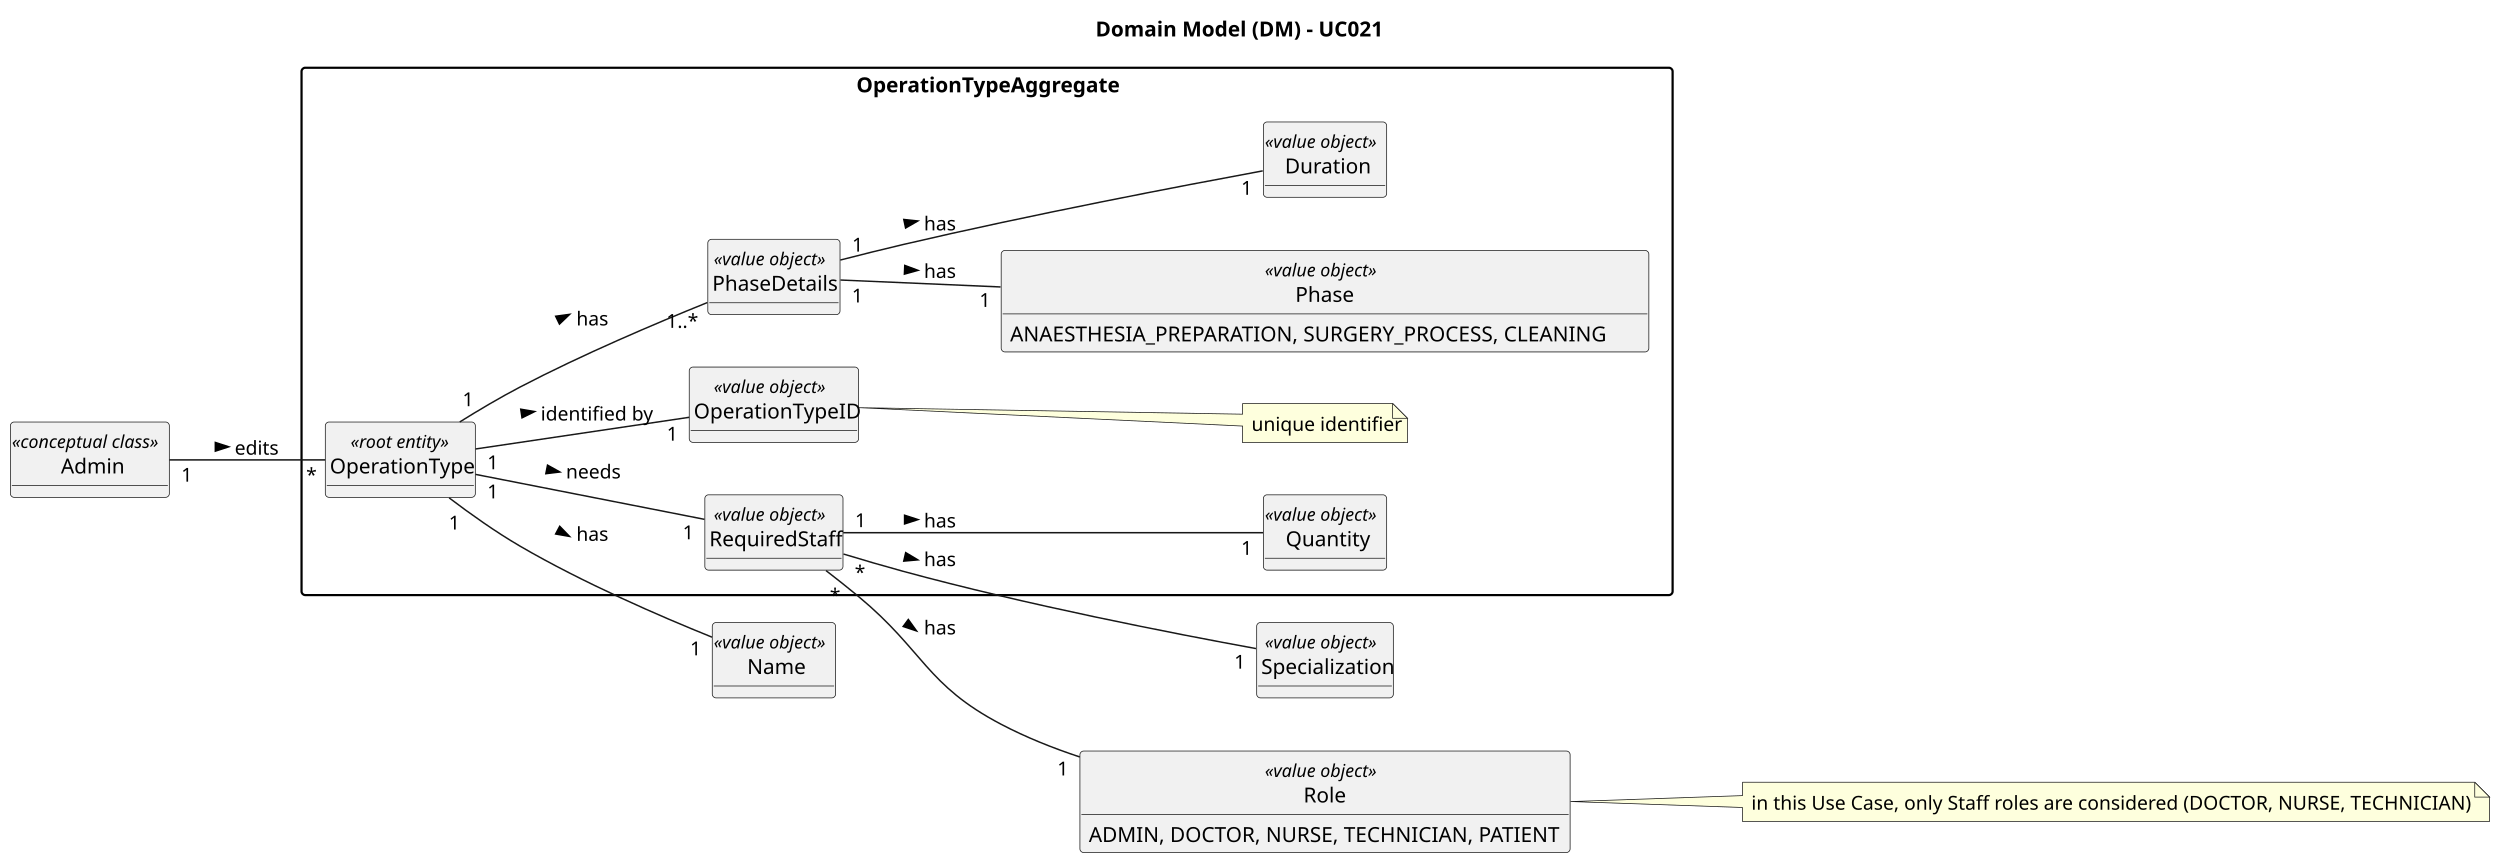
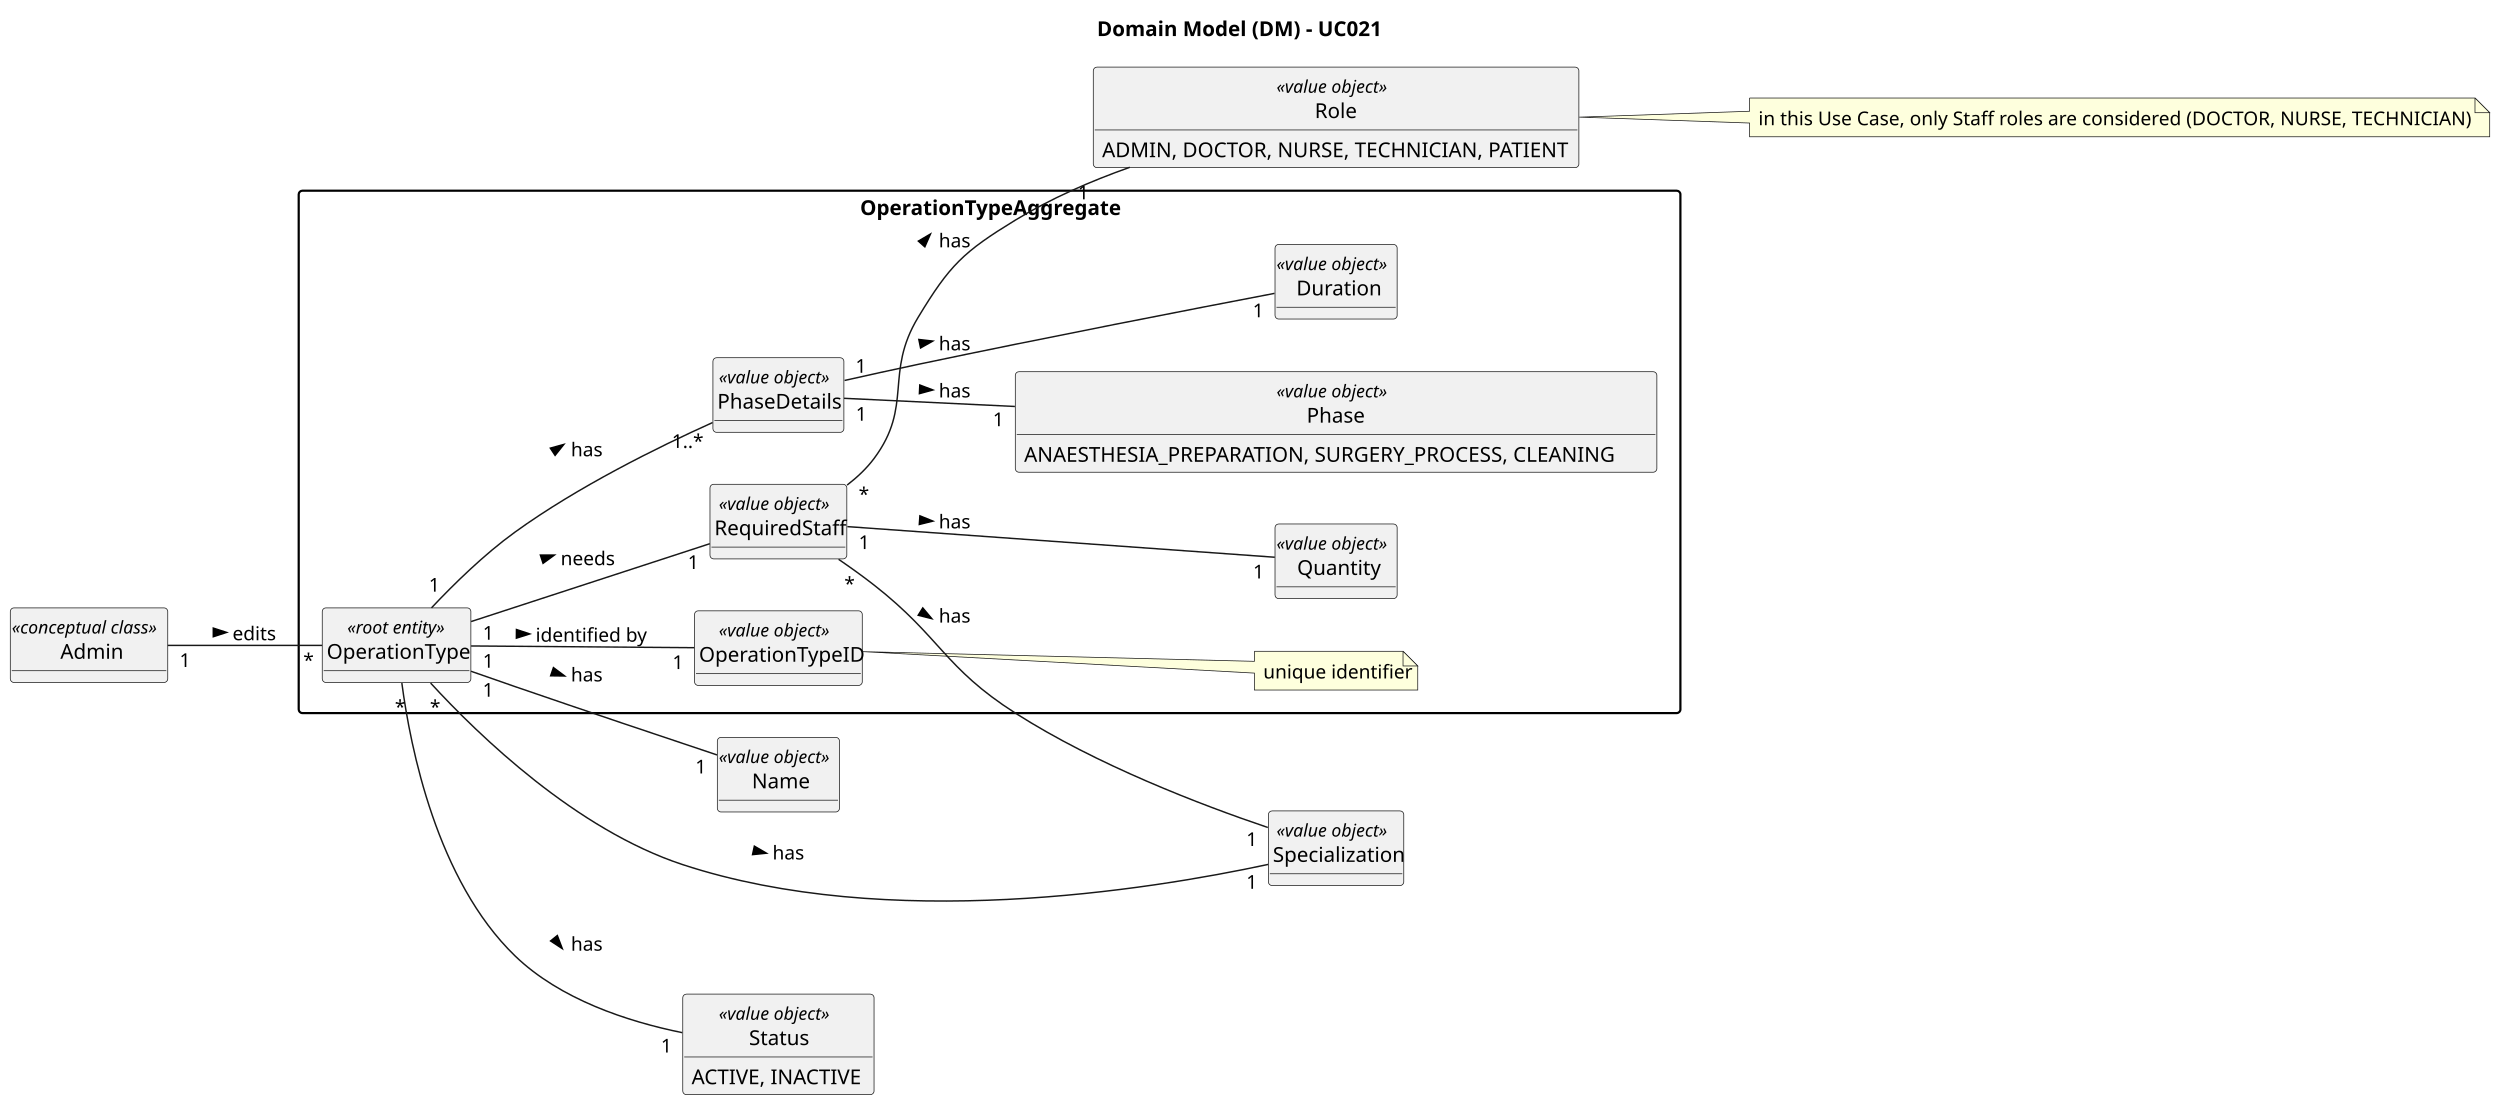
- <svg xmlns="http://www.w3.org/2000/svg" contentStyleType="text/css" height="580px" preserveAspectRatio="none" style="width:1683px;height:580px;background:#FFFFFF;" version="1.1" viewBox="0 0 1683 580" width="1683px" zoomAndPan="magnify">
+ <svg xmlns="http://www.w3.org/2000/svg" contentStyleType="text/css" height="750px" preserveAspectRatio="none" style="width:1699px;height:750px;background:#FFFFFF;" version="1.1" viewBox="0 0 1699 750" width="1699px" zoomAndPan="magnify">
  <defs />
  <g>
-     <text fill="#000000" font-family="sans-serif" font-size="14" font-weight="bold" lengthAdjust="spacing" textLength="194" x="737.5" y="24.533">Domain Model (DM) - UC021</text>
+     <text fill="#000000" font-family="sans-serif" font-size="14" font-weight="bold" lengthAdjust="spacing" textLength="194" x="745.5" y="24.533">Domain Model (DM) - UC021</text>
    <g id="cluster_OperationTypeAggregate">
-       <rect fill="none" height="355" rx="2.5" ry="2.5" style="stroke:#000000;stroke-width:1.5;" width="923" x="203" y="45.609" />
-       <text fill="#000000" font-family="sans-serif" font-size="14" font-weight="bold" lengthAdjust="spacing" textLength="176" x="576.5" y="62.143">OperationTypeAggregate</text>
+       <rect fill="none" height="355" rx="2.5" ry="2.5" style="stroke:#000000;stroke-width:1.5;" width="939" x="203" y="129.609" />
+       <text fill="#000000" font-family="sans-serif" font-size="14" font-weight="bold" lengthAdjust="spacing" textLength="176" x="584.5" y="146.143">OperationTypeAggregate</text>
    </g>
    <g id="elem_OperationType">
-       <rect codeLine="16" fill="#F1F1F1" height="50.703" id="OperationType" rx="2.5" ry="2.5" style="stroke:#181818;stroke-width:0.5;" width="101" x="219" y="284.109" />
-       <text fill="#000000" font-family="sans-serif" font-size="12" font-style="italic" lengthAdjust="spacing" textLength="67" x="236" y="301.566">«root entity»</text>
-       <text fill="#000000" font-family="sans-serif" font-size="14" lengthAdjust="spacing" textLength="95" x="222" y="318.736">OperationType</text>
-       <line style="stroke:#181818;stroke-width:0.5;" x1="220" x2="319" y1="326.812" y2="326.812" />
+       <rect codeLine="16" fill="#F1F1F1" height="50.703" id="OperationType" rx="2.5" ry="2.5" style="stroke:#181818;stroke-width:0.5;" width="101" x="219" y="413.109" />
+       <text fill="#000000" font-family="sans-serif" font-size="12" font-style="italic" lengthAdjust="spacing" textLength="67" x="236" y="430.566">«root entity»</text>
+       <text fill="#000000" font-family="sans-serif" font-size="14" lengthAdjust="spacing" textLength="95" x="222" y="447.736">OperationType</text>
+       <line style="stroke:#181818;stroke-width:0.5;" x1="220" x2="319" y1="455.812" y2="455.812" />
    </g>
    <g id="elem_OperationTypeID">
-       <rect codeLine="17" fill="#F1F1F1" height="50.703" id="OperationTypeID" rx="2.5" ry="2.5" style="stroke:#181818;stroke-width:0.5;" width="114" x="464" y="247.109" />
-       <text fill="#000000" font-family="sans-serif" font-size="12" font-style="italic" lengthAdjust="spacing" textLength="81" x="480.5" y="264.566">«value object»</text>
-       <text fill="#000000" font-family="sans-serif" font-size="14" lengthAdjust="spacing" textLength="108" x="467" y="281.736">OperationTypeID</text>
-       <line style="stroke:#181818;stroke-width:0.5;" x1="465" x2="577" y1="289.812" y2="289.812" />
+       <rect codeLine="17" fill="#F1F1F1" height="50.703" id="OperationTypeID" rx="2.5" ry="2.5" style="stroke:#181818;stroke-width:0.5;" width="114" x="472" y="415.109" />
+       <text fill="#000000" font-family="sans-serif" font-size="12" font-style="italic" lengthAdjust="spacing" textLength="81" x="488.5" y="432.566">«value object»</text>
+       <text fill="#000000" font-family="sans-serif" font-size="14" lengthAdjust="spacing" textLength="108" x="475" y="449.736">OperationTypeID</text>
+       <line style="stroke:#181818;stroke-width:0.5;" x1="473" x2="585" y1="457.812" y2="457.812" />
    </g>
    <g id="elem_GMN5">
-       <path d="M836.5,271.609 L836.5,278.829 L578.04,274.429 L836.5,286.829 L836.5,297.961 A0,0 0 0 0 836.5,297.961 L947.5,297.961 A0,0 0 0 0 947.5,297.961 L947.5,281.609 L937.5,271.609 L836.5,271.609 A0,0 0 0 0 836.5,271.609 " fill="#FEFFDD" style="stroke:#181818;stroke-width:0.5;" />
-       <path d="M937.5,271.609 L937.5,281.609 L947.5,281.609 L937.5,271.609 " fill="#FEFFDD" style="stroke:#181818;stroke-width:0.5;" />
-       <text fill="#000000" font-family="sans-serif" font-size="13" lengthAdjust="spacing" textLength="90" x="842.5" y="290.104">unique identifier</text>
+       <path d="M852.5,442.609 L852.5,449.439 L586.03,442.839 L852.5,457.439 L852.5,468.961 A0,0 0 0 0 852.5,468.961 L963.5,468.961 A0,0 0 0 0 963.5,468.961 L963.5,452.609 L953.5,442.609 L852.5,442.609 A0,0 0 0 0 852.5,442.609 " fill="#FEFFDD" style="stroke:#181818;stroke-width:0.5;" />
+       <path d="M953.5,442.609 L953.5,452.609 L963.5,452.609 L953.5,442.609 " fill="#FEFFDD" style="stroke:#181818;stroke-width:0.5;" />
+       <text fill="#000000" font-family="sans-serif" font-size="13" lengthAdjust="spacing" textLength="90" x="858.5" y="461.104">unique identifier</text>
    </g>
    <g id="elem_RequiredStaff">
-       <rect codeLine="19" fill="#F1F1F1" height="50.703" id="RequiredStaff" rx="2.5" ry="2.5" style="stroke:#181818;stroke-width:0.5;" width="93" x="474.5" y="333.109" />
-       <text fill="#000000" font-family="sans-serif" font-size="12" font-style="italic" lengthAdjust="spacing" textLength="81" x="480.5" y="350.566">«value object»</text>
-       <text fill="#000000" font-family="sans-serif" font-size="14" lengthAdjust="spacing" textLength="87" x="477.5" y="367.736">RequiredStaff</text>
-       <line style="stroke:#181818;stroke-width:0.5;" x1="475.5" x2="566.5" y1="375.812" y2="375.812" />
+       <rect codeLine="19" fill="#F1F1F1" height="50.703" id="RequiredStaff" rx="2.5" ry="2.5" style="stroke:#181818;stroke-width:0.5;" width="93" x="482.5" y="329.109" />
+       <text fill="#000000" font-family="sans-serif" font-size="12" font-style="italic" lengthAdjust="spacing" textLength="81" x="488.5" y="346.566">«value object»</text>
+       <text fill="#000000" font-family="sans-serif" font-size="14" lengthAdjust="spacing" textLength="87" x="485.5" y="363.736">RequiredStaff</text>
+       <line style="stroke:#181818;stroke-width:0.5;" x1="483.5" x2="574.5" y1="371.812" y2="371.812" />
    </g>
    <g id="elem_Quantity">
-       <rect codeLine="20" fill="#F1F1F1" height="50.703" id="Quantity" rx="2.5" ry="2.5" style="stroke:#181818;stroke-width:0.5;" width="83" x="850.5" y="333.109" />
-       <text fill="#000000" font-family="sans-serif" font-size="12" font-style="italic" lengthAdjust="spacing" textLength="81" x="851.5" y="350.566">«value object»</text>
-       <text fill="#000000" font-family="sans-serif" font-size="14" lengthAdjust="spacing" textLength="53" x="865.5" y="367.736">Quantity</text>
-       <line style="stroke:#181818;stroke-width:0.5;" x1="851.5" x2="932.5" y1="375.812" y2="375.812" />
+       <rect codeLine="20" fill="#F1F1F1" height="50.703" id="Quantity" rx="2.5" ry="2.5" style="stroke:#181818;stroke-width:0.5;" width="83" x="866.5" y="356.109" />
+       <text fill="#000000" font-family="sans-serif" font-size="12" font-style="italic" lengthAdjust="spacing" textLength="81" x="867.5" y="373.566">«value object»</text>
+       <text fill="#000000" font-family="sans-serif" font-size="14" lengthAdjust="spacing" textLength="53" x="881.5" y="390.736">Quantity</text>
+       <line style="stroke:#181818;stroke-width:0.5;" x1="867.5" x2="948.5" y1="398.812" y2="398.812" />
    </g>
    <g id="elem_PhaseDetails">
-       <rect codeLine="21" fill="#F1F1F1" height="50.703" id="PhaseDetails" rx="2.5" ry="2.5" style="stroke:#181818;stroke-width:0.5;" width="89" x="476.5" y="161.109" />
-       <text fill="#000000" font-family="sans-serif" font-size="12" font-style="italic" lengthAdjust="spacing" textLength="81" x="480.5" y="178.566">«value object»</text>
-       <text fill="#000000" font-family="sans-serif" font-size="14" lengthAdjust="spacing" textLength="83" x="479.5" y="195.736">PhaseDetails</text>
-       <line style="stroke:#181818;stroke-width:0.5;" x1="477.5" x2="564.5" y1="203.812" y2="203.812" />
+       <rect codeLine="21" fill="#F1F1F1" height="50.703" id="PhaseDetails" rx="2.5" ry="2.5" style="stroke:#181818;stroke-width:0.5;" width="89" x="484.5" y="243.109" />
+       <text fill="#000000" font-family="sans-serif" font-size="12" font-style="italic" lengthAdjust="spacing" textLength="81" x="488.5" y="260.566">«value object»</text>
+       <text fill="#000000" font-family="sans-serif" font-size="14" lengthAdjust="spacing" textLength="83" x="487.5" y="277.736">PhaseDetails</text>
+       <line style="stroke:#181818;stroke-width:0.5;" x1="485.5" x2="572.5" y1="285.812" y2="285.812" />
    </g>
    <g id="elem_Phase">
-       <rect codeLine="22" fill="#F1F1F1" height="68.312" id="Phase" rx="2.5" ry="2.5" style="stroke:#181818;stroke-width:0.5;" width="436" x="674" y="168.609" />
-       <text fill="#000000" font-family="sans-serif" font-size="12" font-style="italic" lengthAdjust="spacing" textLength="81" x="851.5" y="186.066">«value object»</text>
-       <text fill="#000000" font-family="sans-serif" font-size="14" lengthAdjust="spacing" textLength="40" x="872" y="203.236">Phase</text>
-       <line style="stroke:#181818;stroke-width:0.5;" x1="675" x2="1109" y1="211.312" y2="211.312" />
-       <text fill="#000000" font-family="sans-serif" font-size="14" lengthAdjust="spacing" textLength="424" x="680" y="229.846">ANAESTHESIA_PREPARATION, SURGERY_PROCESS, CLEANING</text>
+       <rect codeLine="22" fill="#F1F1F1" height="68.312" id="Phase" rx="2.5" ry="2.5" style="stroke:#181818;stroke-width:0.5;" width="436" x="690" y="252.609" />
+       <text fill="#000000" font-family="sans-serif" font-size="12" font-style="italic" lengthAdjust="spacing" textLength="81" x="867.5" y="270.066">«value object»</text>
+       <text fill="#000000" font-family="sans-serif" font-size="14" lengthAdjust="spacing" textLength="40" x="888" y="287.236">Phase</text>
+       <line style="stroke:#181818;stroke-width:0.5;" x1="691" x2="1125" y1="295.312" y2="295.312" />
+       <text fill="#000000" font-family="sans-serif" font-size="14" lengthAdjust="spacing" textLength="424" x="696" y="313.846">ANAESTHESIA_PREPARATION, SURGERY_PROCESS, CLEANING</text>
    </g>
    <g id="elem_Duration">
-       <rect codeLine="25" fill="#F1F1F1" height="50.703" id="Duration" rx="2.5" ry="2.5" style="stroke:#181818;stroke-width:0.5;" width="83" x="850.5" y="82.109" />
-       <text fill="#000000" font-family="sans-serif" font-size="12" font-style="italic" lengthAdjust="spacing" textLength="81" x="851.5" y="99.566">«value object»</text>
-       <text fill="#000000" font-family="sans-serif" font-size="14" lengthAdjust="spacing" textLength="54" x="865" y="116.736">Duration</text>
-       <line style="stroke:#181818;stroke-width:0.5;" x1="851.5" x2="932.5" y1="124.812" y2="124.812" />
+       <rect codeLine="25" fill="#F1F1F1" height="50.703" id="Duration" rx="2.5" ry="2.5" style="stroke:#181818;stroke-width:0.5;" width="83" x="866.5" y="166.109" />
+       <text fill="#000000" font-family="sans-serif" font-size="12" font-style="italic" lengthAdjust="spacing" textLength="81" x="867.5" y="183.566">«value object»</text>
+       <text fill="#000000" font-family="sans-serif" font-size="14" lengthAdjust="spacing" textLength="54" x="881" y="200.736">Duration</text>
+       <line style="stroke:#181818;stroke-width:0.5;" x1="867.5" x2="948.5" y1="208.812" y2="208.812" />
    </g>
    <g id="elem_Admin">
-       <rect codeLine="28" fill="#F1F1F1" height="50.703" id="Admin" rx="2.5" ry="2.5" style="stroke:#181818;stroke-width:0.5;" width="107" x="7" y="284.109" />
-       <text fill="#000000" font-family="sans-serif" font-size="12" font-style="italic" lengthAdjust="spacing" textLength="105" x="8" y="301.566">«conceptual class»</text>
-       <text fill="#000000" font-family="sans-serif" font-size="14" lengthAdjust="spacing" textLength="39" x="41" y="318.736">Admin</text>
-       <line style="stroke:#181818;stroke-width:0.5;" x1="8" x2="113" y1="326.812" y2="326.812" />
+       <rect codeLine="28" fill="#F1F1F1" height="50.703" id="Admin" rx="2.5" ry="2.5" style="stroke:#181818;stroke-width:0.5;" width="107" x="7" y="413.109" />
+       <text fill="#000000" font-family="sans-serif" font-size="12" font-style="italic" lengthAdjust="spacing" textLength="105" x="8" y="430.566">«conceptual class»</text>
+       <text fill="#000000" font-family="sans-serif" font-size="14" lengthAdjust="spacing" textLength="39" x="41" y="447.736">Admin</text>
+       <line style="stroke:#181818;stroke-width:0.5;" x1="8" x2="113" y1="455.812" y2="455.812" />
    </g>
    <g id="elem_Name">
-       <rect codeLine="29" fill="#F1F1F1" height="50.703" id="Name" rx="2.5" ry="2.5" style="stroke:#181818;stroke-width:0.5;" width="83" x="479.5" y="419.109" />
-       <text fill="#000000" font-family="sans-serif" font-size="12" font-style="italic" lengthAdjust="spacing" textLength="81" x="480.5" y="436.566">«value object»</text>
-       <text fill="#000000" font-family="sans-serif" font-size="14" lengthAdjust="spacing" textLength="36" x="503" y="453.736">Name</text>
-       <line style="stroke:#181818;stroke-width:0.5;" x1="480.5" x2="561.5" y1="461.812" y2="461.812" />
+       <rect codeLine="29" fill="#F1F1F1" height="50.703" id="Name" rx="2.5" ry="2.5" style="stroke:#181818;stroke-width:0.5;" width="83" x="487.5" y="501.109" />
+       <text fill="#000000" font-family="sans-serif" font-size="12" font-style="italic" lengthAdjust="spacing" textLength="81" x="488.5" y="518.566">«value object»</text>
+       <text fill="#000000" font-family="sans-serif" font-size="14" lengthAdjust="spacing" textLength="36" x="511" y="535.736">Name</text>
+       <line style="stroke:#181818;stroke-width:0.5;" x1="488.5" x2="569.5" y1="543.812" y2="543.812" />
    </g>
    <g id="elem_Specialization">
-       <rect codeLine="30" fill="#F1F1F1" height="50.703" id="Specialization" rx="2.5" ry="2.5" style="stroke:#181818;stroke-width:0.5;" width="92" x="846" y="419.109" />
-       <text fill="#000000" font-family="sans-serif" font-size="12" font-style="italic" lengthAdjust="spacing" textLength="81" x="851.5" y="436.566">«value object»</text>
-       <text fill="#000000" font-family="sans-serif" font-size="14" lengthAdjust="spacing" textLength="86" x="849" y="453.736">Specialization</text>
-       <line style="stroke:#181818;stroke-width:0.5;" x1="847" x2="937" y1="461.812" y2="461.812" />
+       <rect codeLine="30" fill="#F1F1F1" height="50.703" id="Specialization" rx="2.5" ry="2.5" style="stroke:#181818;stroke-width:0.5;" width="92" x="862" y="551.109" />
+       <text fill="#000000" font-family="sans-serif" font-size="12" font-style="italic" lengthAdjust="spacing" textLength="81" x="867.5" y="568.566">«value object»</text>
+       <text fill="#000000" font-family="sans-serif" font-size="14" lengthAdjust="spacing" textLength="86" x="865" y="585.736">Specialization</text>
+       <line style="stroke:#181818;stroke-width:0.5;" x1="863" x2="953" y1="593.812" y2="593.812" />
    </g>
    <g id="elem_Role">
-       <rect codeLine="31" fill="#F1F1F1" height="68.312" id="Role" rx="2.5" ry="2.5" style="stroke:#181818;stroke-width:0.5;" width="330" x="727" y="505.609" />
-       <text fill="#000000" font-family="sans-serif" font-size="12" font-style="italic" lengthAdjust="spacing" textLength="81" x="851.5" y="523.066">«value object»</text>
-       <text fill="#000000" font-family="sans-serif" font-size="14" lengthAdjust="spacing" textLength="29" x="877.5" y="540.236">Role</text>
-       <line style="stroke:#181818;stroke-width:0.5;" x1="728" x2="1056" y1="548.312" y2="548.312" />
-       <text fill="#000000" font-family="sans-serif" font-size="14" lengthAdjust="spacing" textLength="318" x="733" y="566.846">ADMIN, DOCTOR, NURSE, TECHNICIAN, PATIENT</text>
+       <rect codeLine="31" fill="#F1F1F1" height="68.312" id="Role" rx="2.5" ry="2.5" style="stroke:#181818;stroke-width:0.5;" width="330" x="743" y="45.609" />
+       <text fill="#000000" font-family="sans-serif" font-size="12" font-style="italic" lengthAdjust="spacing" textLength="81" x="867.5" y="63.066">«value object»</text>
+       <text fill="#000000" font-family="sans-serif" font-size="14" lengthAdjust="spacing" textLength="29" x="893.5" y="80.236">Role</text>
+       <line style="stroke:#181818;stroke-width:0.5;" x1="744" x2="1072" y1="88.312" y2="88.312" />
+       <text fill="#000000" font-family="sans-serif" font-size="14" lengthAdjust="spacing" textLength="318" x="749" y="106.846">ADMIN, DOCTOR, NURSE, TECHNICIAN, PATIENT</text>
    </g>
    <g id="elem_GMN17">
-       <path d="M1173,526.609 L1173,535.609 L1057.22,539.609 L1173,543.609 L1173,552.961 A0,0 0 0 0 1173,552.961 L1676,552.961 A0,0 0 0 0 1676,552.961 L1676,536.609 L1666,526.609 L1173,526.609 A0,0 0 0 0 1173,526.609 " fill="#FEFFDD" style="stroke:#181818;stroke-width:0.5;" />
-       <path d="M1666,526.609 L1666,536.609 L1676,536.609 L1666,526.609 " fill="#FEFFDD" style="stroke:#181818;stroke-width:0.5;" />
-       <text fill="#000000" font-family="sans-serif" font-size="13" lengthAdjust="spacing" textLength="482" x="1179" y="545.105">in this Use Case, only Staff roles are considered (DOCTOR, NURSE, TECHNICIAN)</text>
+       <path d="M1189,66.609 L1189,75.609 L1073.22,79.609 L1189,83.609 L1189,92.961 A0,0 0 0 0 1189,92.961 L1692,92.961 A0,0 0 0 0 1692,92.961 L1692,76.609 L1682,66.609 L1189,66.609 A0,0 0 0 0 1189,66.609 " fill="#FEFFDD" style="stroke:#181818;stroke-width:0.5;" />
+       <path d="M1682,66.609 L1682,76.609 L1692,76.609 L1682,66.609 " fill="#FEFFDD" style="stroke:#181818;stroke-width:0.5;" />
+       <text fill="#000000" font-family="sans-serif" font-size="13" lengthAdjust="spacing" textLength="482" x="1195" y="85.105">in this Use Case, only Staff roles are considered (DOCTOR, NURSE, TECHNICIAN)</text>
+     </g>
+     <g id="elem_Status">
+       <rect codeLine="35" fill="#F1F1F1" height="68.312" id="Status" rx="2.5" ry="2.5" style="stroke:#181818;stroke-width:0.5;" width="130" x="464" y="675.609" />
+       <text fill="#000000" font-family="sans-serif" font-size="12" font-style="italic" lengthAdjust="spacing" textLength="81" x="488.5" y="693.066">«value object»</text>
+       <text fill="#000000" font-family="sans-serif" font-size="14" lengthAdjust="spacing" textLength="40" x="509" y="710.236">Status</text>
+       <line style="stroke:#181818;stroke-width:0.5;" x1="465" x2="593" y1="718.312" y2="718.312" />
+       <text fill="#000000" font-family="sans-serif" font-size="14" lengthAdjust="spacing" textLength="118" x="470" y="736.846">ACTIVE, INACTIVE</text>
    </g>
    <g id="link_Admin_OperationType">
-       <path codeLine="36" d="M114,309.609 C146.22,309.609 187.23,309.609 218.9,309.609 " fill="none" id="Admin-OperationType" style="stroke:#181818;stroke-width:1.0;" />
-       <polygon fill="#000000" points="154,300.785,144.955,297.846,144.955,303.724,154,300.785" style="stroke:#000000;stroke-width:1.0;" />
-       <text fill="#000000" font-family="sans-serif" font-size="13" lengthAdjust="spacing" textLength="28" x="158" y="306.104">edits</text>
-       <text fill="#000000" font-family="sans-serif" font-size="13" lengthAdjust="spacing" textLength="7" x="122.016" y="324.275">1</text>
-       <text fill="#000000" font-family="sans-serif" font-size="13" lengthAdjust="spacing" textLength="5" x="206.101" y="324.327">*</text>
+       <path codeLine="39" d="M114,438.609 C146.22,438.609 187.23,438.609 218.9,438.609 " fill="none" id="Admin-OperationType" style="stroke:#181818;stroke-width:1.0;" />
+       <polygon fill="#000000" points="154,429.785,144.955,426.846,144.955,432.724,154,429.785" style="stroke:#000000;stroke-width:1.0;" />
+       <text fill="#000000" font-family="sans-serif" font-size="13" lengthAdjust="spacing" textLength="28" x="158" y="435.104">edits</text>
+       <text fill="#000000" font-family="sans-serif" font-size="13" lengthAdjust="spacing" textLength="7" x="122.016" y="453.275">1</text>
+       <text fill="#000000" font-family="sans-serif" font-size="13" lengthAdjust="spacing" textLength="5" x="206.101" y="453.327">*</text>
    </g>
    <g id="link_OperationType_OperationTypeID">
-       <path codeLine="38" d="M320.09,302.259 C361.59,296.099 420.77,287.319 463.98,280.919 " fill="none" id="OperationType-OperationTypeID" style="stroke:#181818;stroke-width:1.0;" />
-       <polygon fill="#000000" points="359.946,277.052,350.567,275.471,351.43,281.286,359.946,277.052" style="stroke:#000000;stroke-width:1.0;" />
-       <text fill="#000000" font-family="sans-serif" font-size="13" lengthAdjust="spacing" textLength="69" x="364" y="283.104">identified by</text>
-       <text fill="#000000" font-family="sans-serif" font-size="13" lengthAdjust="spacing" textLength="7" x="328.034" y="315.898">1</text>
-       <text fill="#000000" font-family="sans-serif" font-size="13" lengthAdjust="spacing" textLength="7" x="448.848" y="296.65">1</text>
+       <path codeLine="41" d="M320.15,438.999 C363.55,439.329 426.54,439.819 471.79,440.169 " fill="none" id="OperationType-OperationTypeID" style="stroke:#181818;stroke-width:1.0;" />
+       <polygon fill="#000000" points="360,430.824,350.978,427.815,350.932,433.693,360,430.824" style="stroke:#000000;stroke-width:1.0;" />
+       <text fill="#000000" font-family="sans-serif" font-size="13" lengthAdjust="spacing" textLength="69" x="364" y="436.104">identified by</text>
+       <text fill="#000000" font-family="sans-serif" font-size="13" lengthAdjust="spacing" textLength="7" x="328.103" y="453.774">1</text>
+       <text fill="#000000" font-family="sans-serif" font-size="13" lengthAdjust="spacing" textLength="7" x="457.012" y="454.675">1</text>
    </g>
    <g id="link_OperationType_Name">
-       <path codeLine="39" d="M302.35,335.159 C316.49,345.889 333.62,358.059 350,367.609 C392.41,392.329 444.16,414.759 479.34,428.949 " fill="none" id="OperationType-Name" style="stroke:#181818;stroke-width:1.0;" />
-       <polygon fill="#000000" points="383.418,361.126,376.802,354.294,374.05,359.488,383.418,361.126" style="stroke:#000000;stroke-width:1.0;" />
-       <text fill="#000000" font-family="sans-serif" font-size="13" lengthAdjust="spacing" textLength="21" x="388" y="364.104">has</text>
-       <text fill="#000000" font-family="sans-serif" font-size="13" lengthAdjust="spacing" textLength="7" x="302.137" y="356.488">1</text>
-       <text fill="#000000" font-family="sans-serif" font-size="13" lengthAdjust="spacing" textLength="7" x="464.578" y="441.184">1</text>
+       <path codeLine="42" d="M320.08,456.189 C329.98,459.669 340.32,463.269 350,466.609 C397.02,482.809 451.18,500.999 487.3,513.059 " fill="none" id="OperationType-Name" style="stroke:#181818;stroke-width:1.0;" />
+       <polygon fill="#000000" points="383.734,459.395,376.117,453.7,374.224,459.265,383.734,459.395" style="stroke:#000000;stroke-width:1.0;" />
+       <text fill="#000000" font-family="sans-serif" font-size="13" lengthAdjust="spacing" textLength="21" x="388" y="463.104">has</text>
+       <text fill="#000000" font-family="sans-serif" font-size="13" lengthAdjust="spacing" textLength="7" x="328.023" y="473.489">1</text>
+       <text fill="#000000" font-family="sans-serif" font-size="13" lengthAdjust="spacing" textLength="7" x="472.531" y="525.656">1</text>
+     </g>
+     <g id="link_OperationType_Status">
+       <path codeLine="43" d="M273.09,464.189 C278.9,508.179 296.91,598.359 350,649.609 C380.62,679.169 426.28,694.179 463.68,701.799 " fill="none" id="OperationType-Status" style="stroke:#181818;stroke-width:1.0;" />
+       <polygon fill="#000000" points="382.128,644.686,378.762,635.791,374.176,639.469,382.128,644.686" style="stroke:#000000;stroke-width:1.0;" />
+       <text fill="#000000" font-family="sans-serif" font-size="13" lengthAdjust="spacing" textLength="21" x="388" y="646.105">has</text>
+       <text fill="#000000" font-family="sans-serif" font-size="13" lengthAdjust="spacing" textLength="5" x="268.328" y="485.101">*</text>
+       <text fill="#000000" font-family="sans-serif" font-size="13" lengthAdjust="spacing" textLength="7" x="449.153" y="715.317">1</text>
+     </g>
+     <g id="link_OperationType_Specialization">
+       <path codeLine="44" d="M292.64,464.209 C325.66,500.149 391.7,563.849 464,587.609 C603.05,633.309 780.09,605.009 861.86,587.459 " fill="none" id="OperationType-Specialization" style="stroke:#181818;stroke-width:1.0;" />
+       <polygon fill="#000000" points="520.887,579.843,512.668,575.057,511.425,580.802,520.887,579.843" style="stroke:#000000;stroke-width:1.0;" />
+       <text fill="#000000" font-family="sans-serif" font-size="13" lengthAdjust="spacing" textLength="21" x="525" y="584.105">has</text>
+       <text fill="#000000" font-family="sans-serif" font-size="13" lengthAdjust="spacing" textLength="5" x="292.155" y="485.125">*</text>
+       <text fill="#000000" font-family="sans-serif" font-size="13" lengthAdjust="spacing" textLength="7" x="846.949" y="604.01">1</text>
    </g>
    <g id="link_OperationType_RequiredStaff">
-       <path codeLine="40" d="M320.09,319.349 C365,328.169 430.62,341.059 474.29,349.629 " fill="none" id="OperationType-RequiredStaff" style="stroke:#181818;stroke-width:1.0;" />
-       <polygon fill="#000000" points="376.906,317.749,368.597,313.122,367.464,318.89,376.906,317.749" style="stroke:#000000;stroke-width:1.0;" />
-       <text fill="#000000" font-family="sans-serif" font-size="13" lengthAdjust="spacing" textLength="35" x="381" y="322.104">needs</text>
-       <text fill="#000000" font-family="sans-serif" font-size="13" lengthAdjust="spacing" textLength="7" x="328.034" y="335.498">1</text>
-       <text fill="#000000" font-family="sans-serif" font-size="13" lengthAdjust="spacing" textLength="7" x="459.602" y="363.024">1</text>
+       <path codeLine="45" d="M320.15,422.409 C367.06,407.109 436.85,384.339 482.39,369.489 " fill="none" id="OperationType-RequiredStaff" style="stroke:#181818;stroke-width:1.0;" />
+       <polygon fill="#000000" points="376.753,377.235,367.243,377.245,369.066,382.834,376.753,377.235" style="stroke:#000000;stroke-width:1.0;" />
+       <text fill="#000000" font-family="sans-serif" font-size="13" lengthAdjust="spacing" textLength="35" x="381" y="384.104">needs</text>
+       <text fill="#000000" font-family="sans-serif" font-size="13" lengthAdjust="spacing" textLength="7" x="328.103" y="434.748">1</text>
+       <text fill="#000000" font-family="sans-serif" font-size="13" lengthAdjust="spacing" textLength="7" x="467.404" y="386.683">1</text>
    </g>
    <g id="link_OperationType_PhaseDetails">
-       <path codeLine="41" d="M309.49,284.059 C322.19,276.149 336.49,267.669 350,260.609 C391.8,238.769 441.43,217.699 476.24,203.659 " fill="none" id="OperationType-PhaseDetails" style="stroke:#181818;stroke-width:1.0;" />
-       <polygon fill="#000000" points="383.504,211.614,374.08,212.895,376.633,218.189,383.504,211.614" style="stroke:#000000;stroke-width:1.0;" />
-       <text fill="#000000" font-family="sans-serif" font-size="13" lengthAdjust="spacing" textLength="21" x="388" y="219.105">has</text>
-       <text fill="#000000" font-family="sans-serif" font-size="13" lengthAdjust="spacing" textLength="7" x="311.384" y="273.456">1</text>
-       <text fill="#000000" font-family="sans-serif" font-size="13" lengthAdjust="spacing" textLength="20" x="448.539" y="220.723">1..*</text>
+       <path codeLine="46" d="M293.24,413.089 C308.32,397.069 329.13,376.679 350,361.609 C392.68,330.789 446.94,303.969 484.27,287.159 " fill="none" id="OperationType-PhaseDetails" style="stroke:#181818;stroke-width:1.0;" />
+       <polygon fill="#000000" points="383.175,302.033,374.005,304.558,377.24,309.465,383.175,302.033" style="stroke:#000000;stroke-width:1.0;" />
+       <text fill="#000000" font-family="sans-serif" font-size="13" lengthAdjust="spacing" textLength="21" x="388" y="310.104">has</text>
+       <text fill="#000000" font-family="sans-serif" font-size="13" lengthAdjust="spacing" textLength="7" x="291.426" y="402.078">1</text>
+       <text fill="#000000" font-family="sans-serif" font-size="13" lengthAdjust="spacing" textLength="20" x="456.574" y="304.434">1..*</text>
    </g>
    <g id="link_RequiredStaff_Role">
-       <path codeLine="42" d="M556.08,384.129 C563.4,389.779 571.02,395.819 578,401.609 C622.08,438.189 623.27,461.009 674,487.609 C690.56,496.289 708.58,503.539 726.93,509.599 " fill="none" id="RequiredStaff-Role" style="stroke:#181818;stroke-width:1.0;" />
-       <polygon fill="#000000" points="617.03,424.745,611.479,417.022,608,421.76,617.03,424.745" style="stroke:#000000;stroke-width:1.0;" />
-       <text fill="#000000" font-family="sans-serif" font-size="13" lengthAdjust="spacing" textLength="21" x="622" y="427.104">has</text>
-       <text fill="#000000" font-family="sans-serif" font-size="13" lengthAdjust="spacing" textLength="5" x="558.614" y="405.451">*</text>
-       <text fill="#000000" font-family="sans-serif" font-size="13" lengthAdjust="spacing" textLength="7" x="711.765" y="522.029">1</text>
+       <path codeLine="47" d="M575.68,329.669 C582.52,324.409 588.96,318.369 594,311.609 C620.73,275.779 600.86,253.859 624,215.609 C645.48,180.119 654.61,171.249 690,149.609 C713.81,135.049 740.96,123.209 767.81,113.679 " fill="none" id="RequiredStaff-Role" style="stroke:#181818;stroke-width:1.0;" />
+       <polygon fill="#000000" points="632.323,159.049,624.116,163.854,628.507,167.761,632.323,159.049" style="stroke:#000000;stroke-width:1.0;" />
+       <text fill="#000000" font-family="sans-serif" font-size="13" lengthAdjust="spacing" textLength="21" x="638" y="168.105">has</text>
+       <text fill="#000000" font-family="sans-serif" font-size="13" lengthAdjust="spacing" textLength="5" x="583.518" y="340.516">*</text>
+       <text fill="#000000" font-family="sans-serif" font-size="13" lengthAdjust="spacing" textLength="7" x="732.521" y="135.461">1</text>
    </g>
    <g id="link_RequiredStaff_Specialization">
-       <path codeLine="43" d="M567.83,372.979 C580.78,376.899 594.91,381.049 608,384.609 C690.87,407.159 789.3,426.359 845.53,436.619 " fill="none" id="RequiredStaff-Specialization" style="stroke:#181818;stroke-width:1.0;" />
-       <polygon fill="#000000" points="617.874,376.902,609.714,372.017,608.401,377.746,617.874,376.902" style="stroke:#000000;stroke-width:1.0;" />
-       <text fill="#000000" font-family="sans-serif" font-size="13" lengthAdjust="spacing" textLength="21" x="622" y="381.104">has</text>
-       <text fill="#000000" font-family="sans-serif" font-size="13" lengthAdjust="spacing" textLength="5" x="575.384" y="389.95">*</text>
-       <text fill="#000000" font-family="sans-serif" font-size="13" lengthAdjust="spacing" textLength="7" x="830.878" y="450.166">1</text>
+       <path codeLine="48" d="M569.9,380.109 C578.03,385.669 586.41,391.669 594,397.609 C639.35,433.089 641.48,453.599 690,484.609 C745.17,519.859 816.14,546.989 861.61,562.369 " fill="none" id="RequiredStaff-Specialization" style="stroke:#181818;stroke-width:1.0;" />
+       <polygon fill="#000000" points="633.24,420.435,627.127,413.149,624.012,418.134,633.24,420.435" style="stroke:#000000;stroke-width:1.0;" />
+       <text fill="#000000" font-family="sans-serif" font-size="13" lengthAdjust="spacing" textLength="21" x="638" y="423.104">has</text>
+       <text fill="#000000" font-family="sans-serif" font-size="13" lengthAdjust="spacing" textLength="5" x="573.78" y="401.426">*</text>
+       <text fill="#000000" font-family="sans-serif" font-size="13" lengthAdjust="spacing" textLength="7" x="846.971" y="574.959">1</text>
    </g>
    <g id="link_RequiredStaff_Quantity">
-       <path codeLine="44" d="M567.62,358.609 C640.22,358.609 780.91,358.609 850.29,358.609 " fill="none" id="RequiredStaff-Quantity" style="stroke:#181818;stroke-width:1.0;" />
-       <polygon fill="#000000" points="618,349.785,608.955,346.846,608.955,352.724,618,349.785" style="stroke:#000000;stroke-width:1.0;" />
-       <text fill="#000000" font-family="sans-serif" font-size="13" lengthAdjust="spacing" textLength="21" x="622" y="355.104">has</text>
-       <text fill="#000000" font-family="sans-serif" font-size="13" lengthAdjust="spacing" textLength="7" x="575.608" y="354.881">1</text>
-       <text fill="#000000" font-family="sans-serif" font-size="13" lengthAdjust="spacing" textLength="7" x="835.519" y="373.535">1</text>
+       <path codeLine="49" d="M575.85,357.889 C650.12,363.209 795.56,373.629 866.35,378.699 " fill="none" id="RequiredStaff-Quantity" style="stroke:#181818;stroke-width:1.0;" />
+       <polygon fill="#000000" points="633.987,354.142,625.175,350.565,624.755,356.428,633.987,354.142" style="stroke:#000000;stroke-width:1.0;" />
+       <text fill="#000000" font-family="sans-serif" font-size="13" lengthAdjust="spacing" textLength="21" x="638" y="359.104">has</text>
+       <text fill="#000000" font-family="sans-serif" font-size="13" lengthAdjust="spacing" textLength="7" x="583.56" y="373.161">1</text>
+       <text fill="#000000" font-family="sans-serif" font-size="13" lengthAdjust="spacing" textLength="7" x="851.59" y="393.125">1</text>
    </g>
    <g id="link_PhaseDetails_Phase">
-       <path codeLine="45" d="M565.78,188.509 C593.84,189.729 632.6,191.409 673.6,193.179 " fill="none" id="PhaseDetails-Phase" style="stroke:#181818;stroke-width:1.0;" />
-       <polygon fill="#000000" points="617.995,182.001,609.086,178.674,608.832,184.546,617.995,182.001" style="stroke:#000000;stroke-width:1.0;" />
-       <text fill="#000000" font-family="sans-serif" font-size="13" lengthAdjust="spacing" textLength="21" x="622" y="187.105">has</text>
-       <text fill="#000000" font-family="sans-serif" font-size="13" lengthAdjust="spacing" textLength="7" x="573.475" y="203.634">1</text>
-       <text fill="#000000" font-family="sans-serif" font-size="13" lengthAdjust="spacing" textLength="7" x="659.319" y="206.628">1</text>
+       <path codeLine="50" d="M573.61,270.689 C603.46,272.119 645.52,274.129 689.73,276.239 " fill="none" id="PhaseDetails-Phase" style="stroke:#181818;stroke-width:1.0;" />
+       <polygon fill="#000000" points="633.994,265.024,625.1,261.656,624.819,267.528,633.994,265.024" style="stroke:#000000;stroke-width:1.0;" />
+       <text fill="#000000" font-family="sans-serif" font-size="13" lengthAdjust="spacing" textLength="21" x="638" y="270.104">has</text>
+       <text fill="#000000" font-family="sans-serif" font-size="13" lengthAdjust="spacing" textLength="7" x="581.578" y="285.908">1</text>
+       <text fill="#000000" font-family="sans-serif" font-size="13" lengthAdjust="spacing" textLength="7" x="674.76" y="289.65">1</text>
    </g>
    <g id="link_PhaseDetails_Duration">
-       <path codeLine="46" d="M565.66,175.069 C579.2,171.589 594.19,167.839 608,164.609 C693.65,144.579 794.87,125.219 850.06,115.029 " fill="none" id="PhaseDetails-Duration" style="stroke:#181818;stroke-width:1.0;" />
-       <polygon fill="#000000" points="617.892,148.752,608.435,147.745,609.649,153.496,617.892,148.752" style="stroke:#000000;stroke-width:1.0;" />
-       <text fill="#000000" font-family="sans-serif" font-size="13" lengthAdjust="spacing" textLength="21" x="622" y="155.105">has</text>
-       <text fill="#000000" font-family="sans-serif" font-size="13" lengthAdjust="spacing" textLength="7" x="573.636" y="169.382">1</text>
-       <text fill="#000000" font-family="sans-serif" font-size="13" lengthAdjust="spacing" textLength="7" x="835.534" y="131.132">1</text>
+       <path codeLine="51" d="M573.95,258.559 C589.71,255.009 607.64,251.059 624,247.609 C710.01,229.499 811.1,209.899 866.16,199.369 " fill="none" id="PhaseDetails-Duration" style="stroke:#181818;stroke-width:1.0;" />
+       <polygon fill="#000000" points="633.9,231.792,624.452,230.708,625.619,236.469,633.9,231.792" style="stroke:#000000;stroke-width:1.0;" />
+       <text fill="#000000" font-family="sans-serif" font-size="13" lengthAdjust="spacing" textLength="21" x="638" y="238.105">has</text>
+       <text fill="#000000" font-family="sans-serif" font-size="13" lengthAdjust="spacing" textLength="7" x="581.369" y="253.34">1</text>
+       <text fill="#000000" font-family="sans-serif" font-size="13" lengthAdjust="spacing" textLength="7" x="851.367" y="215.629">1</text>
    </g>
  </g>
</svg>
